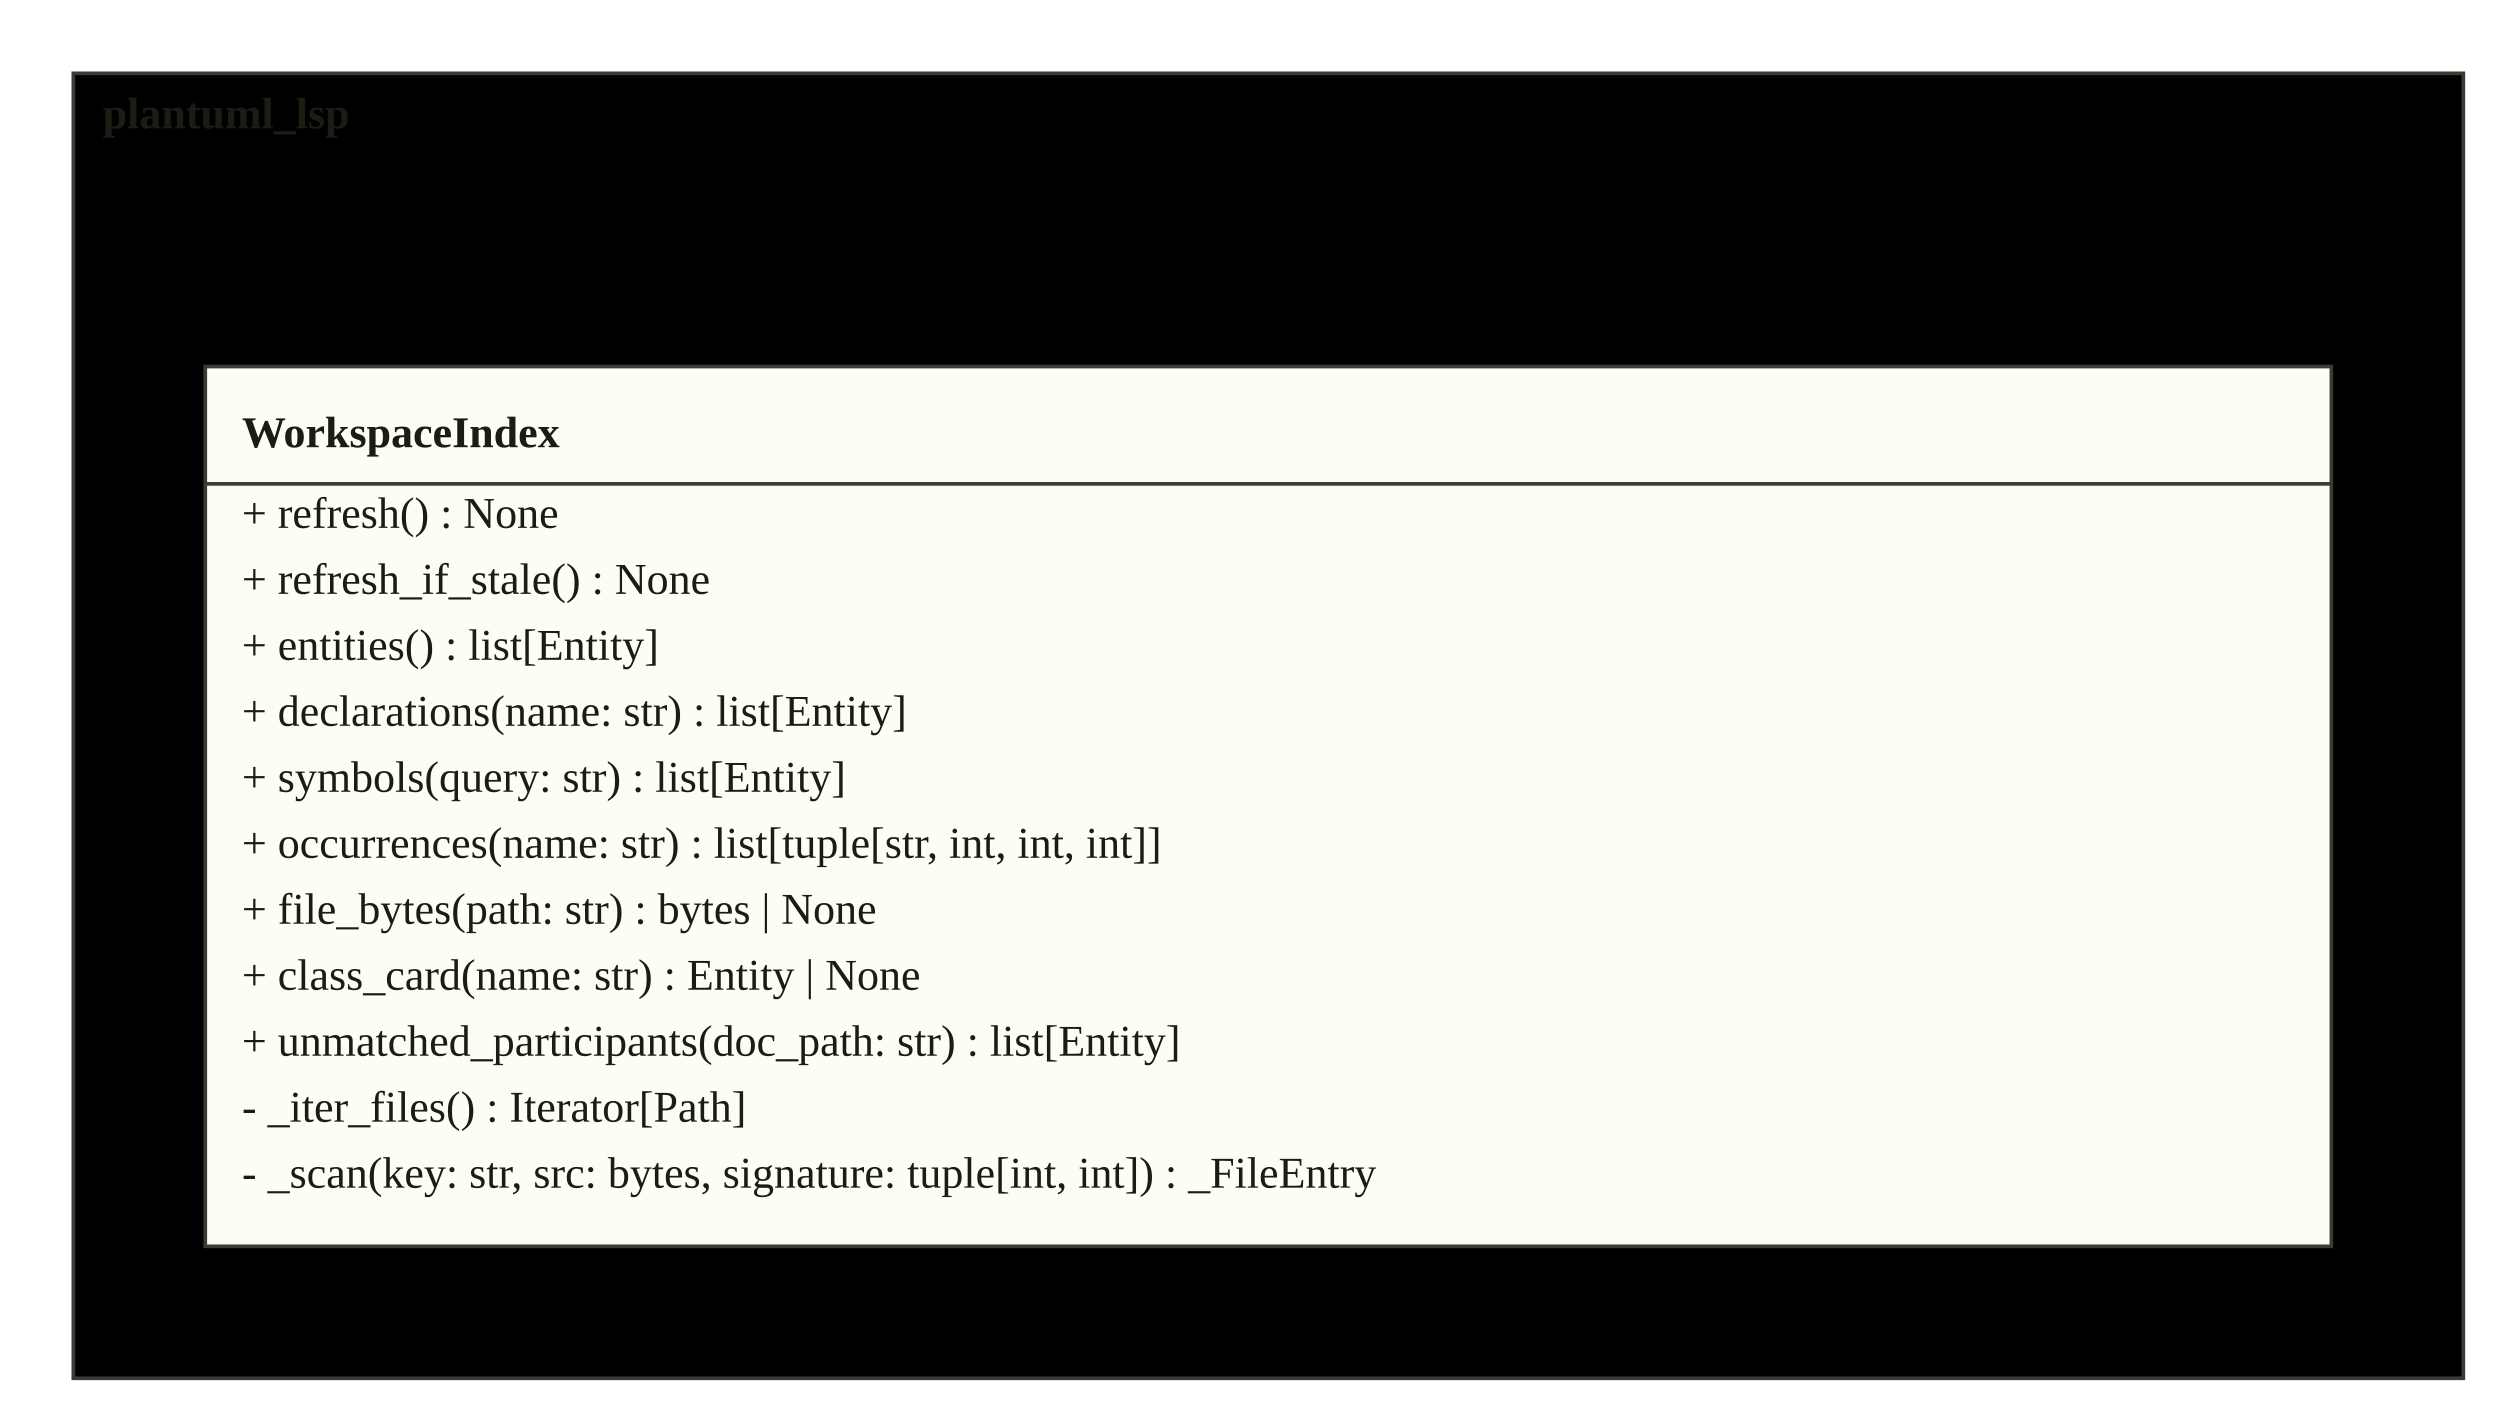
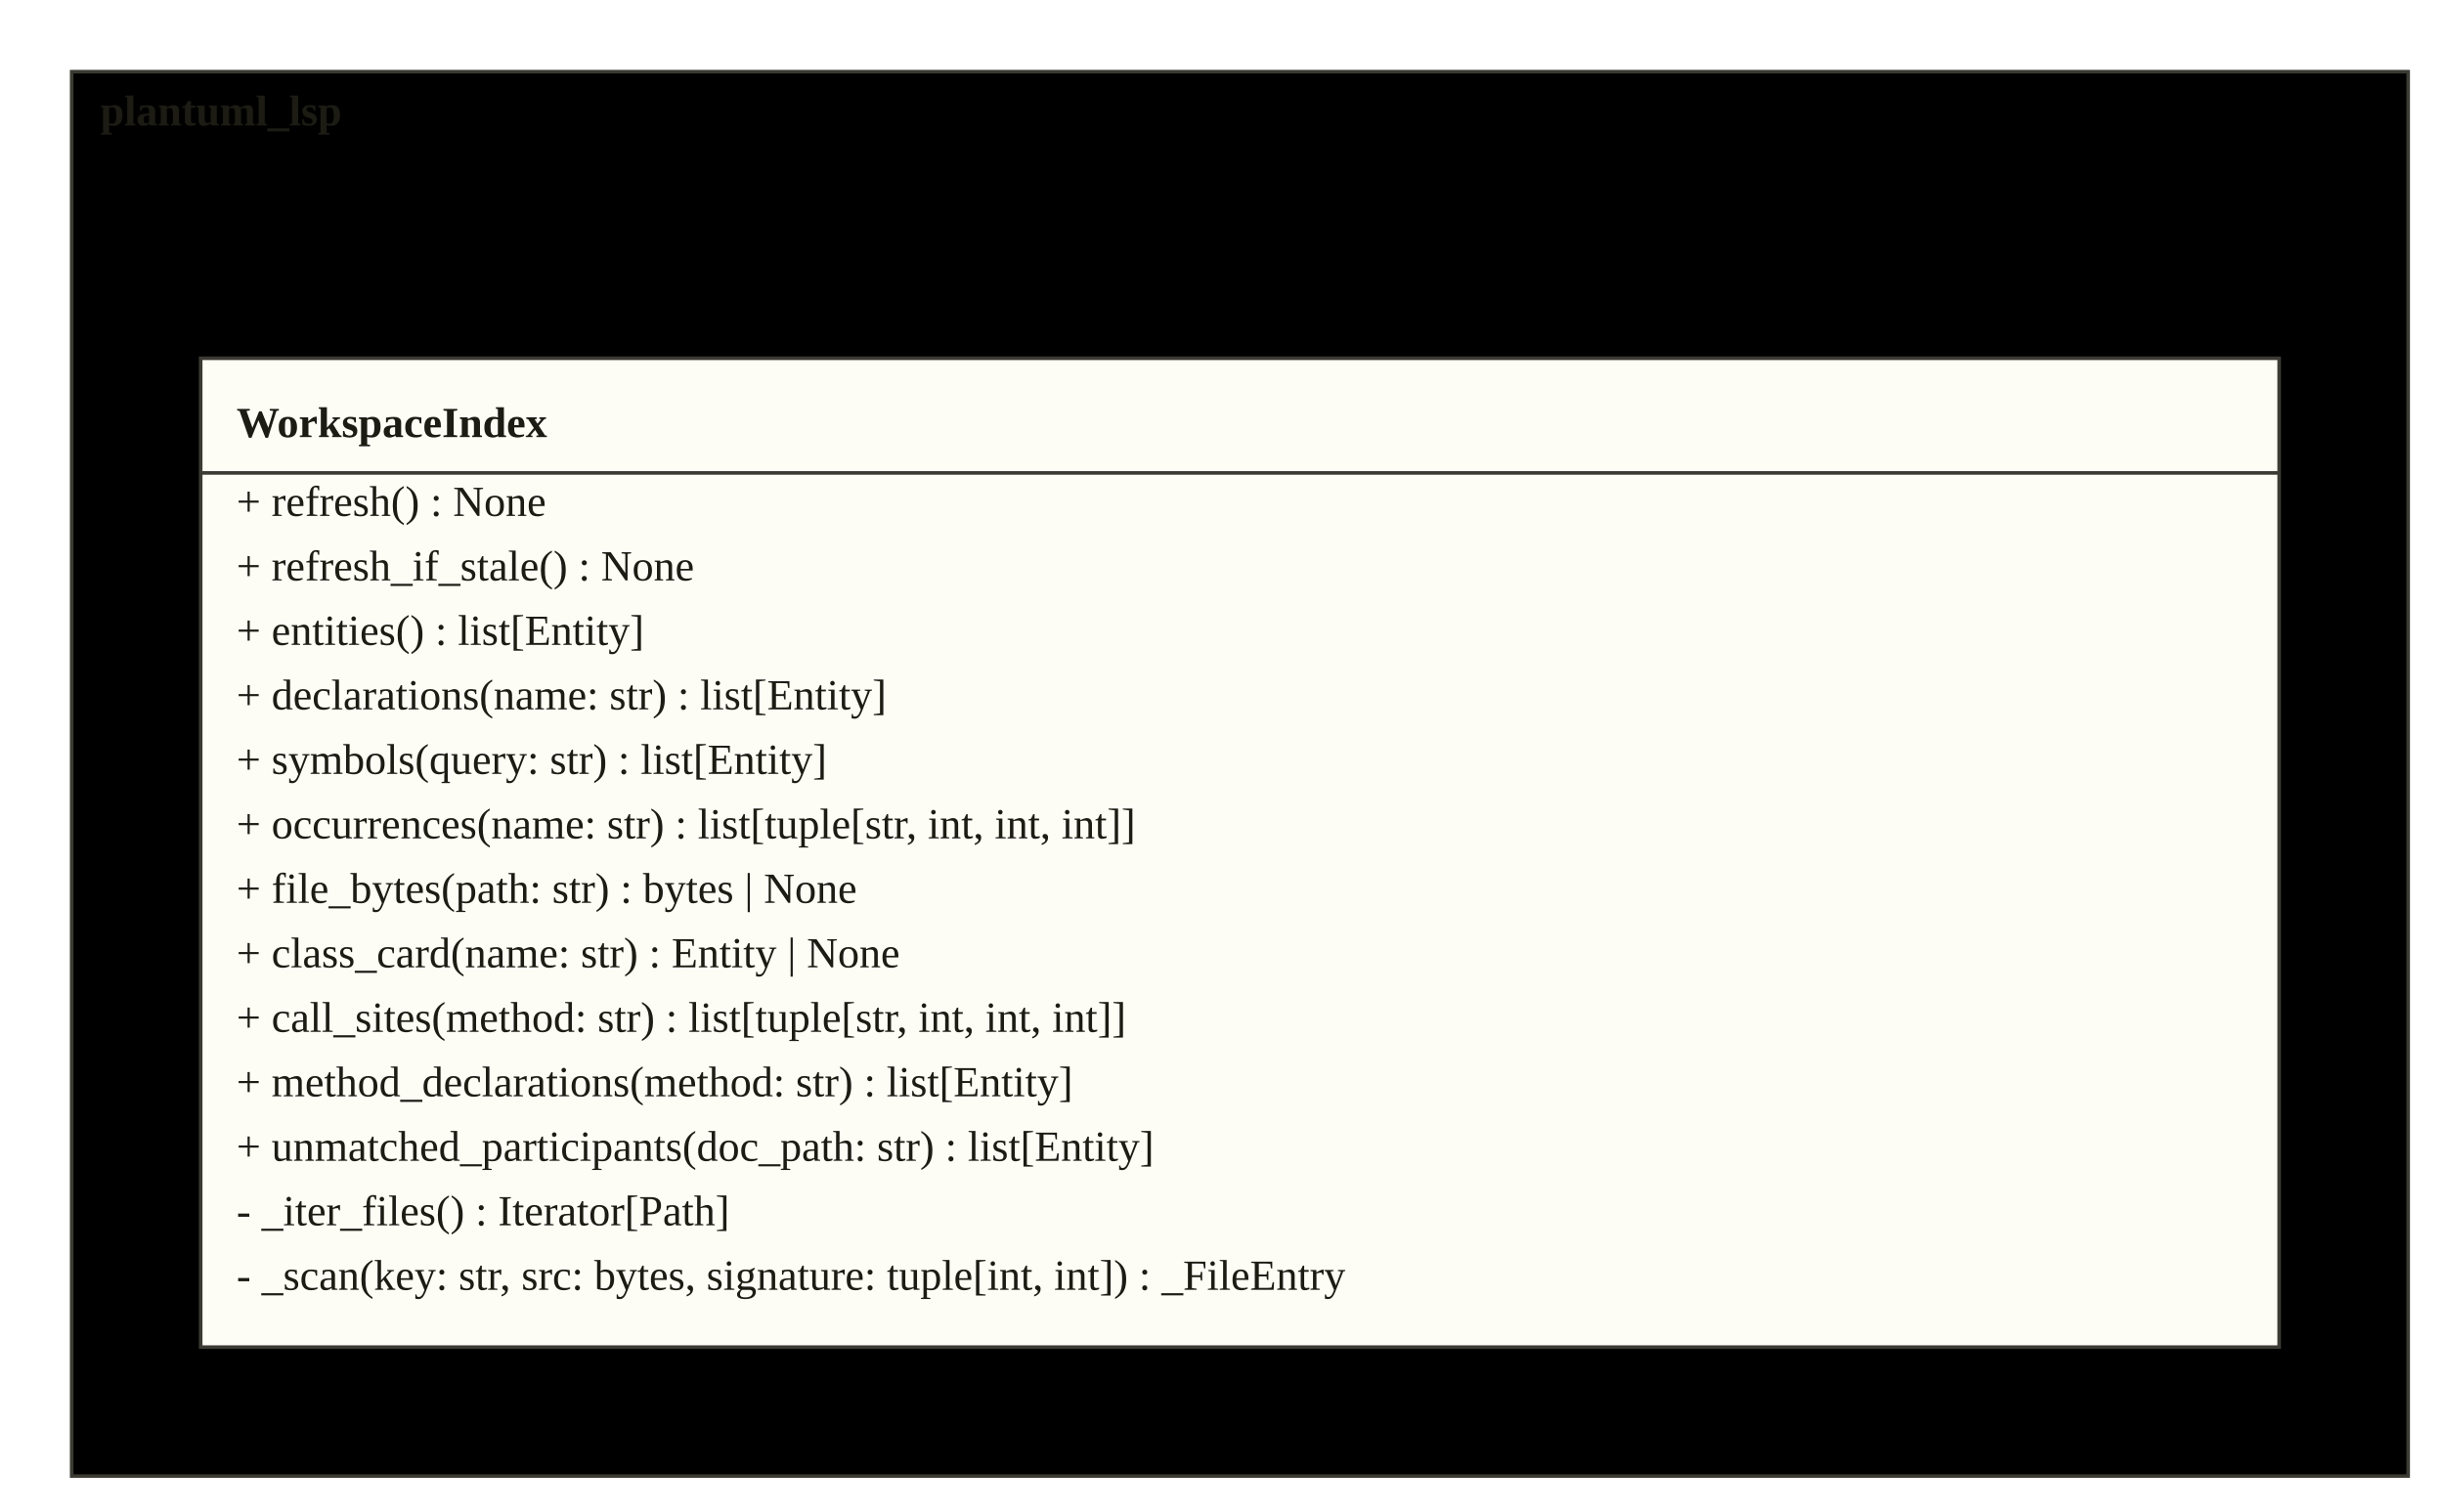
- <svg xmlns="http://www.w3.org/2000/svg" viewBox="-10 -10 682 386" width="682" height="386" class="pr-diagram" role="img">
+ <svg xmlns="http://www.w3.org/2000/svg" viewBox="-10 -10 682 422" width="682" height="422" class="pr-diagram" role="img">
  <style>
  :root { color-scheme: light dark; }
  .pr-diagram { font-family: var(--pr-font, ui-monospace, monospace); font-size: 12px; }
  .pr-box rect { fill: var(--pr-box-fill, #fdfdf6); stroke: var(--pr-stroke, #3b3b33); }
  .pr-container &gt; rect { fill: var(--pr-container-fill, none); stroke: var(--pr-stroke, #3b3b33); stroke-dasharray: none; }
  .pr-note rect { fill: var(--pr-note-fill, #fbf6d9); stroke: var(--pr-stroke, #3b3b33); }
  text { fill: var(--pr-text, #1c1c14); }
  .pr-header { font-weight: 600; }
  .pr-abstract .pr-header { font-style: italic; }
  .pr-sep { stroke: var(--pr-stroke, #3b3b33); }
  .pr-edge { stroke: var(--pr-stroke, #3b3b33); fill: none; }
  .pr-edge-realization, .pr-edge-dependency, .pr-edge-attachment { stroke-dasharray: 6 4; }
</style>
  <defs>
    <marker id="pr-tri" viewBox="0 0 14 12" refX="13" refY="6" markerWidth="14" markerHeight="12" orient="auto">
      <path d="M1,1 L13,6 L1,11 Z" fill="var(--pr-box-fill, #fdfdf6)" stroke="var(--pr-stroke, #3b3b33)" />
    </marker>
    <marker id="pr-diamond-filled" viewBox="0 0 16 10" refX="15" refY="5" markerWidth="16" markerHeight="10" orient="auto">
      <path d="M1,5 L8,1 L15,5 L8,9 Z" fill="var(--pr-stroke, #3b3b33)" />
    </marker>
    <marker id="pr-diamond" viewBox="0 0 16 10" refX="15" refY="5" markerWidth="16" markerHeight="10" orient="auto">
      <path d="M1,5 L8,1 L15,5 L8,9 Z" fill="var(--pr-box-fill, #fdfdf6)" stroke="var(--pr-stroke, #3b3b33)" />
    </marker>
    <marker id="pr-arrow" viewBox="0 0 12 12" refX="11" refY="6" markerWidth="12" markerHeight="12" orient="auto">
      <path d="M1,1 L11,6 L1,11" fill="none" stroke="var(--pr-stroke, #3b3b33)" />
    </marker>
  </defs>
  <g id="plantuml_lsp.workspace" class="pr-container pr-classifier-namespace">
-     <rect x="28" y="50" width="616" height="298" />
+     <rect x="28" y="50" width="616" height="334" />
    <text class="pr-header" x="36" y="65">workspace</text>
  </g>
  <g id="plantuml_lsp" class="pr-container pr-classifier-namespace">
-     <rect x="10" y="10" width="652" height="356" />
+     <rect x="10" y="10" width="652" height="392" />
    <text class="pr-header" x="18" y="25">plantuml_lsp</text>
  </g>
  <g id="plantuml_lsp.workspace.WorkspaceIndex" class="pr-box pr-classifier-class">
-     <rect x="46" y="90" width="580" height="240" />
+     <rect x="46" y="90" width="580" height="276" />
    <text class="pr-header" x="56" y="112">WorkspaceIndex</text>
    <line class="pr-sep" x1="46" y1="122" x2="626" y2="122" />
    <text x="56" y="134">+ refresh() : None</text>
    <text x="56" y="152">+ refresh_if_stale() : None</text>
    <text x="56" y="170">+ entities() : list[Entity]</text>
    <text x="56" y="188">+ declarations(name: str) : list[Entity]</text>
    <text x="56" y="206">+ symbols(query: str) : list[Entity]</text>
    <text x="56" y="224">+ occurrences(name: str) : list[tuple[str, int, int, int]]</text>
    <text x="56" y="242">+ file_bytes(path: str) : bytes | None</text>
    <text x="56" y="260">+ class_card(name: str) : Entity | None</text>
-     <text x="56" y="278">+ unmatched_participants(doc_path: str) : list[Entity]</text>
-     <text x="56" y="296">- _iter_files() : Iterator[Path]</text>
-     <text x="56" y="314">- _scan(key: str, src: bytes, signature: tuple[int, int]) : _FileEntry</text>
+     <text x="56" y="278">+ call_sites(method: str) : list[tuple[str, int, int, int]]</text>
+     <text x="56" y="296">+ method_declarations(method: str) : list[Entity]</text>
+     <text x="56" y="314">+ unmatched_participants(doc_path: str) : list[Entity]</text>
+     <text x="56" y="332">- _iter_files() : Iterator[Path]</text>
+     <text x="56" y="350">- _scan(key: str, src: bytes, signature: tuple[int, int]) : _FileEntry</text>
  </g>
</svg>
